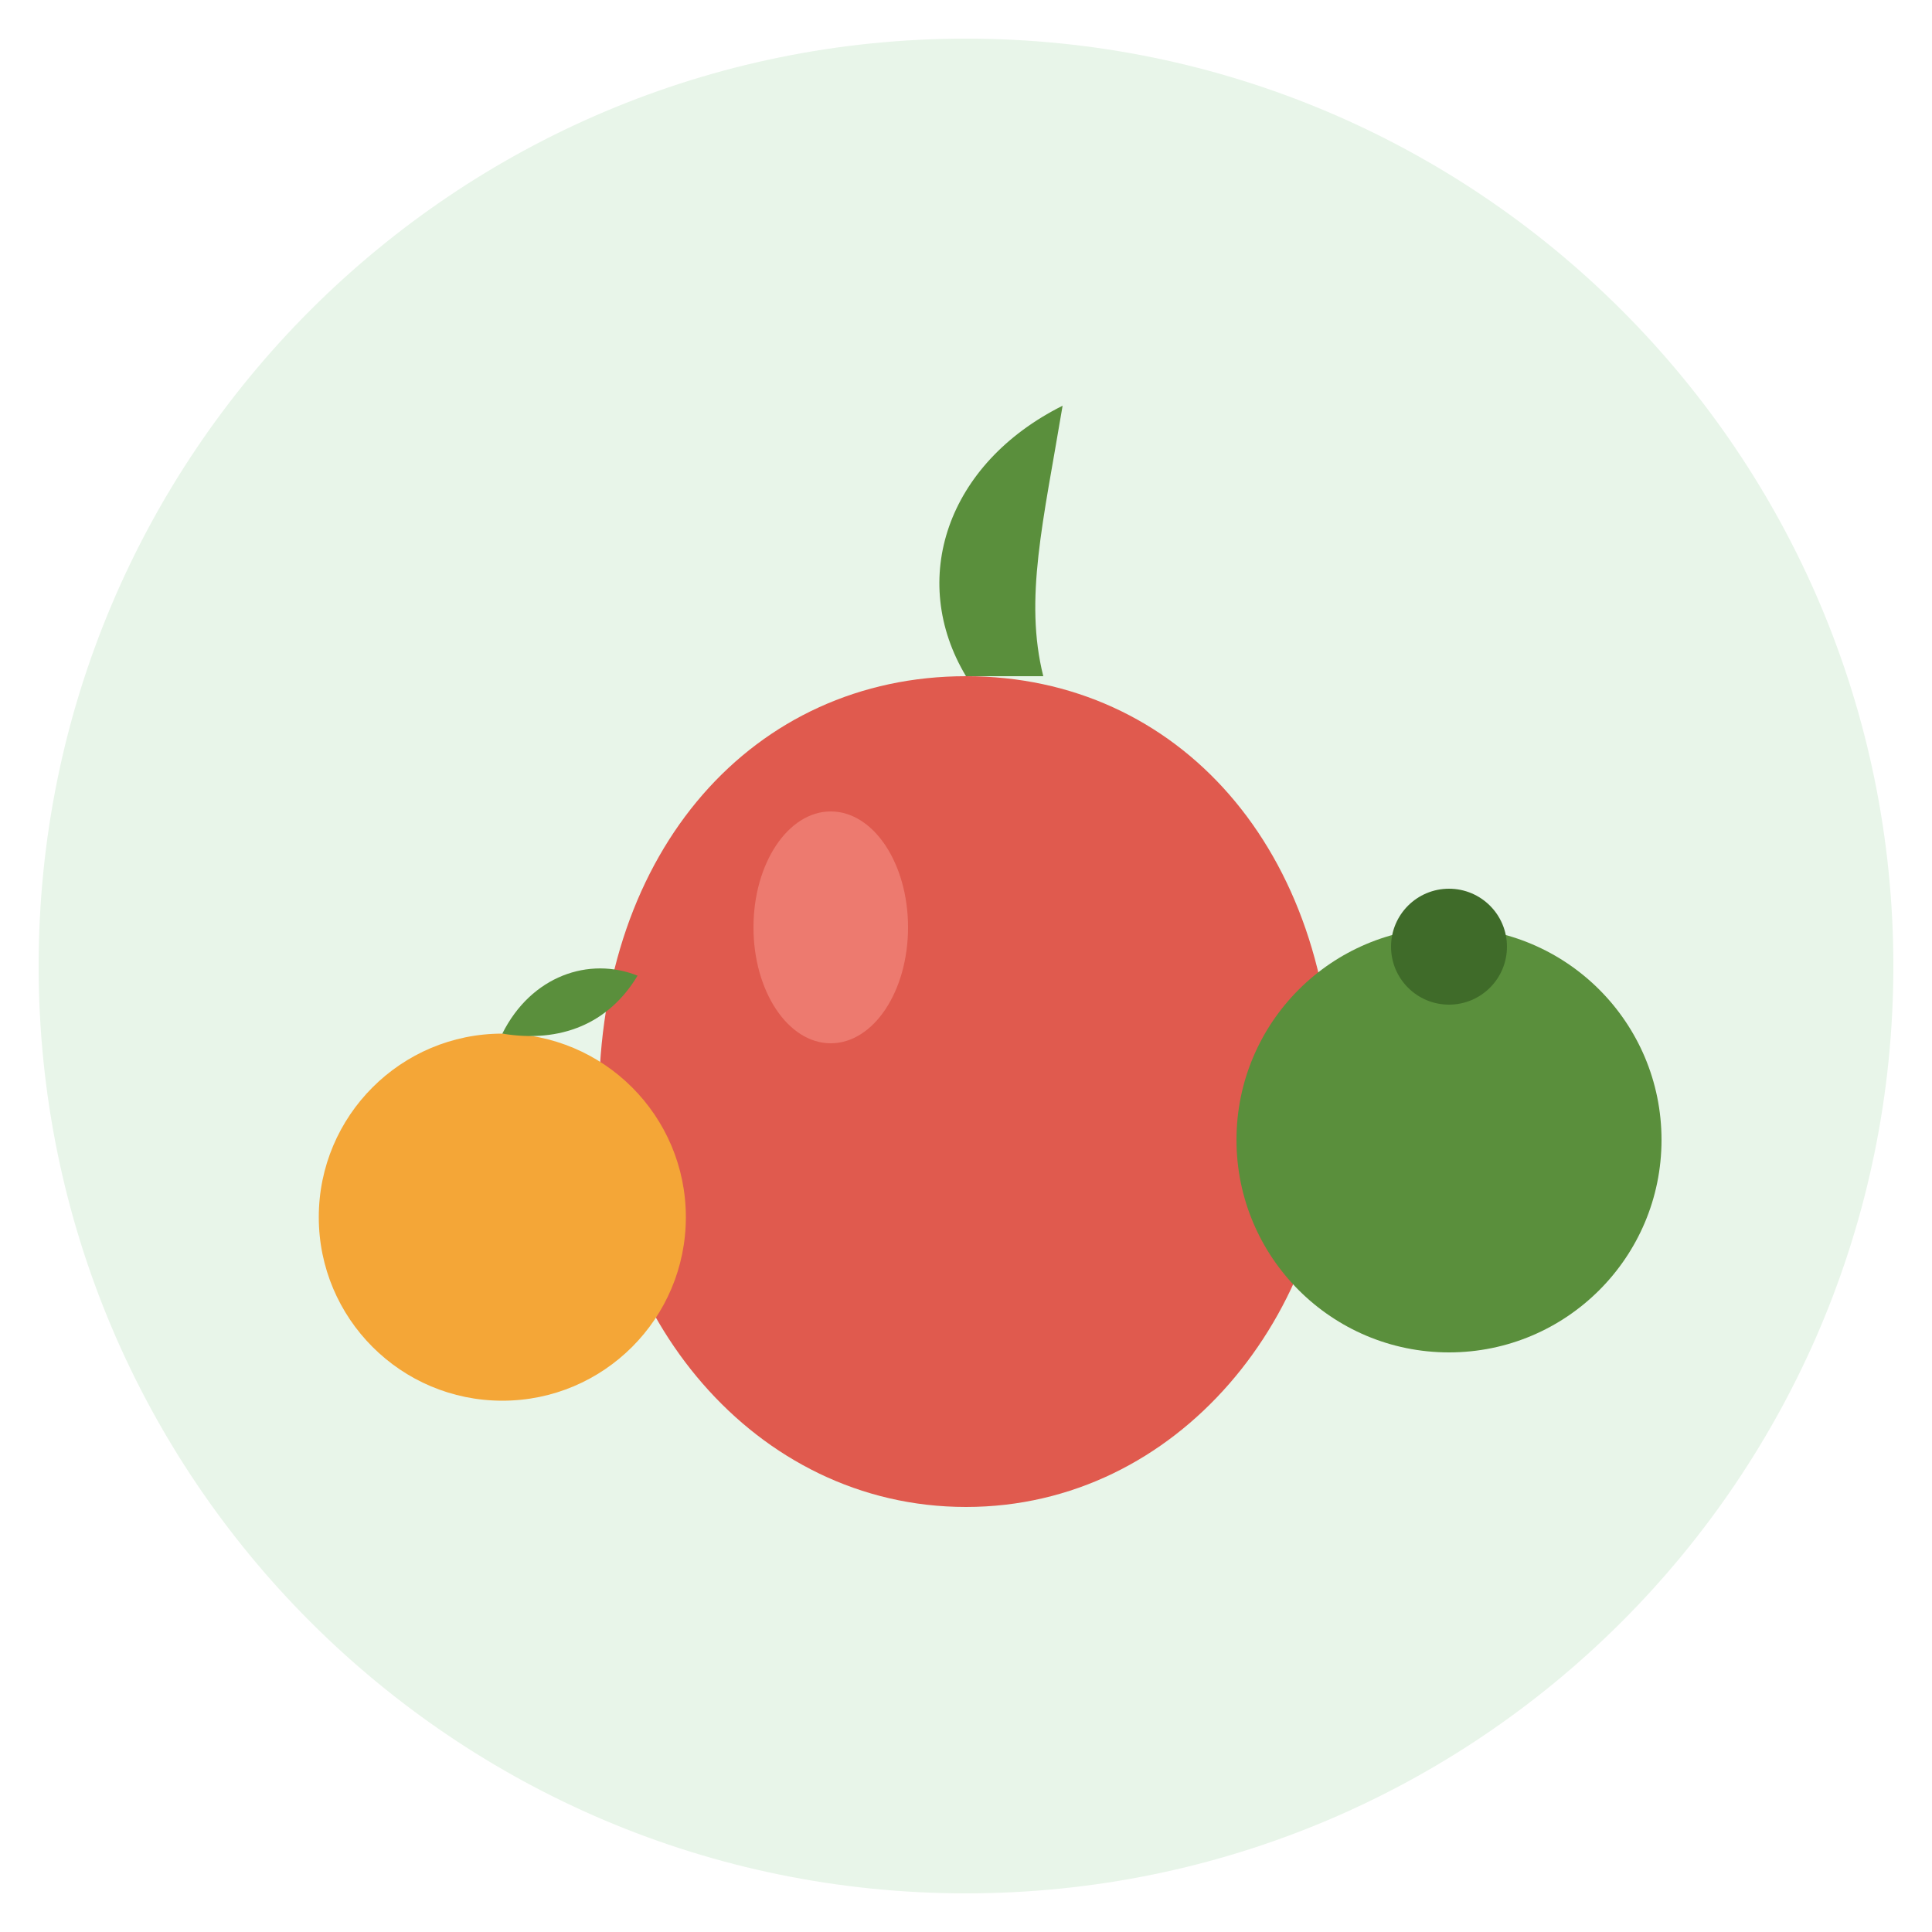
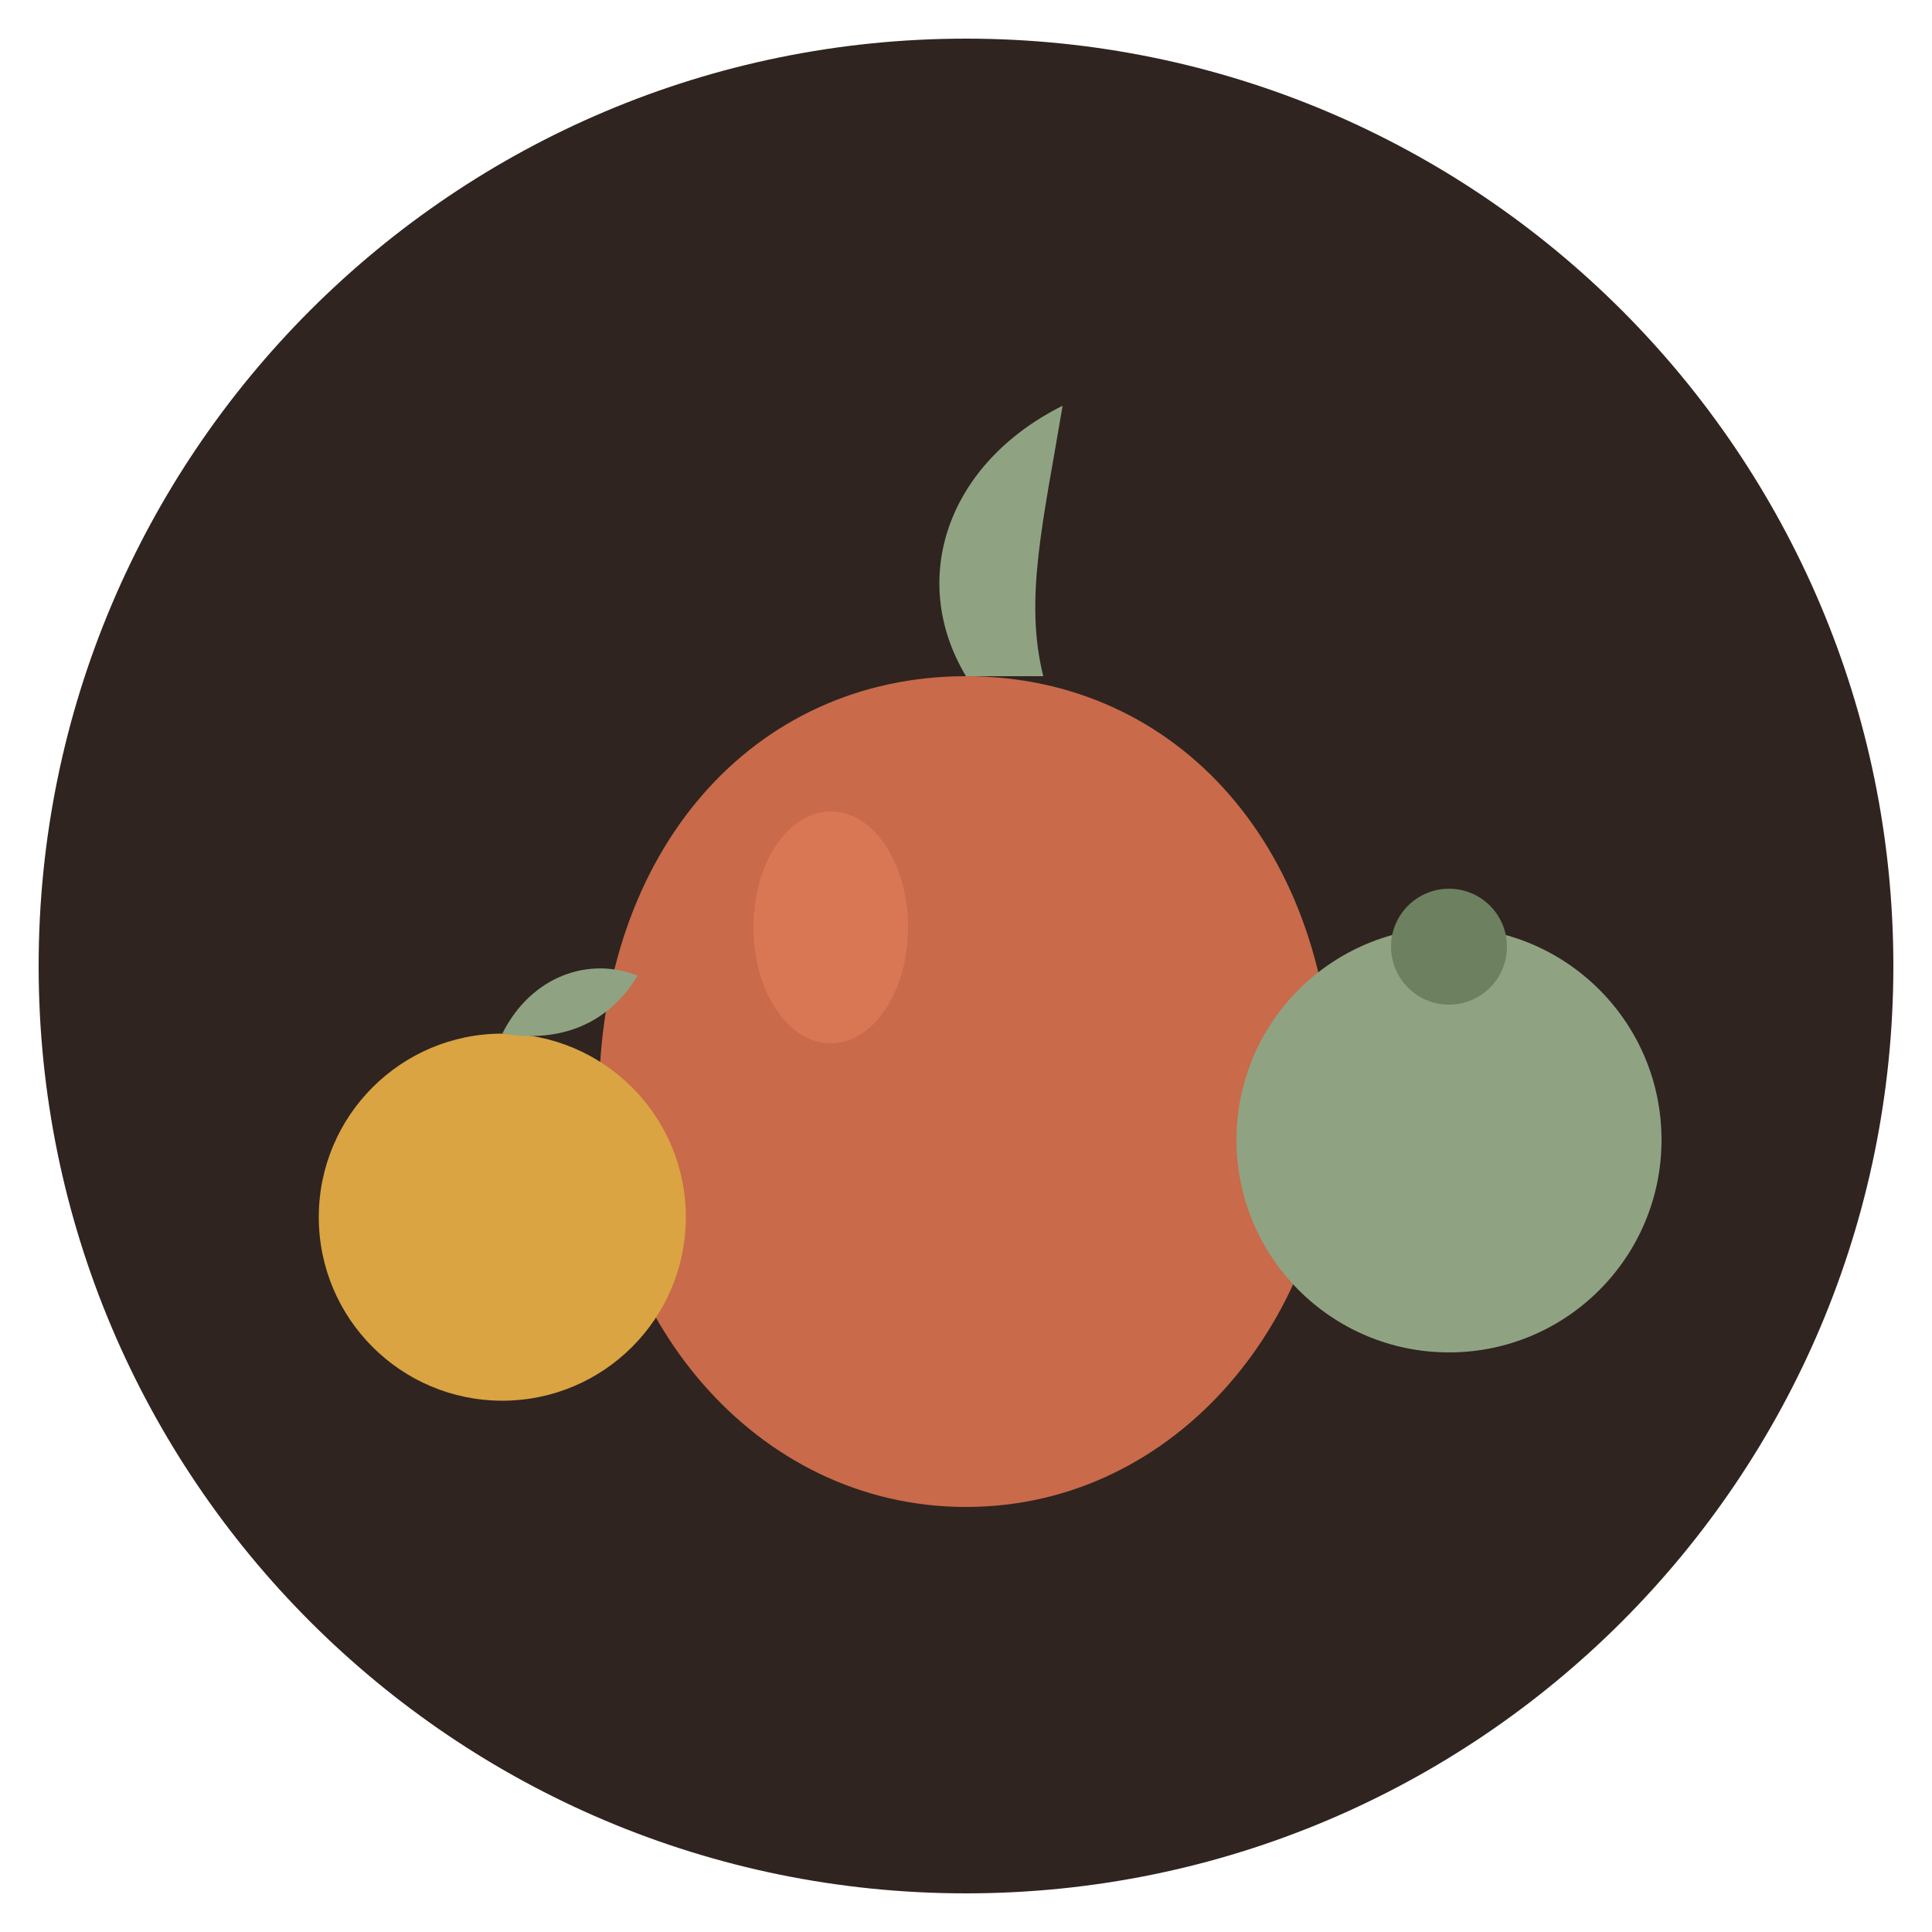
<svg xmlns="http://www.w3.org/2000/svg" viewBox="0 0 200 200" role="img" aria-label="Fruits and vegetables">
-   <circle cx="100" cy="100" r="96" fill="#e8f5e9" />
-   <path d="M100 70c-22 0-38 18-38 44 0 22 16 42 38 42s38-20 38-42c0-26-16-44-38-44z" fill="#e05a4e" />
-   <path d="M100 70c-6-10-2-22 10-28-2 12-4 20-2 28z" fill="#5a8f3c" />
-   <ellipse cx="86" cy="96" rx="8" ry="12" fill="#f2887d" opacity="0.7" />
-   <circle cx="150" cy="118" r="22" fill="#5a8f3c" />
-   <circle cx="150" cy="98" r="6" fill="#3f6b29" />
-   <circle cx="52" cy="126" r="19" fill="#f4a637" />
-   <path d="M52 107c3-6 9-8 14-6-3 5-8 7-14 6z" fill="#5a8f3c" />
+   <circle cx="100" cy="100" r="96" fill="#2f2420" />
+   <path d="M100 70c-22 0-38 18-38 44 0 22 16 42 38 42s38-20 38-42c0-26-16-44-38-44z" fill="#c96a4a" />
+   <path d="M100 70c-6-10-2-22 10-28-2 12-4 20-2 28z" fill="#8fa382" />
+   <ellipse cx="86" cy="96" rx="8" ry="12" fill="#e07c5a" opacity="0.7" />
+   <circle cx="150" cy="118" r="22" fill="#8fa382" />
+   <circle cx="150" cy="98" r="6" fill="#6d8060" />
+   <circle cx="52" cy="126" r="19" fill="#d9a441" />
+   <path d="M52 107c3-6 9-8 14-6-3 5-8 7-14 6z" fill="#8fa382" />
</svg>
